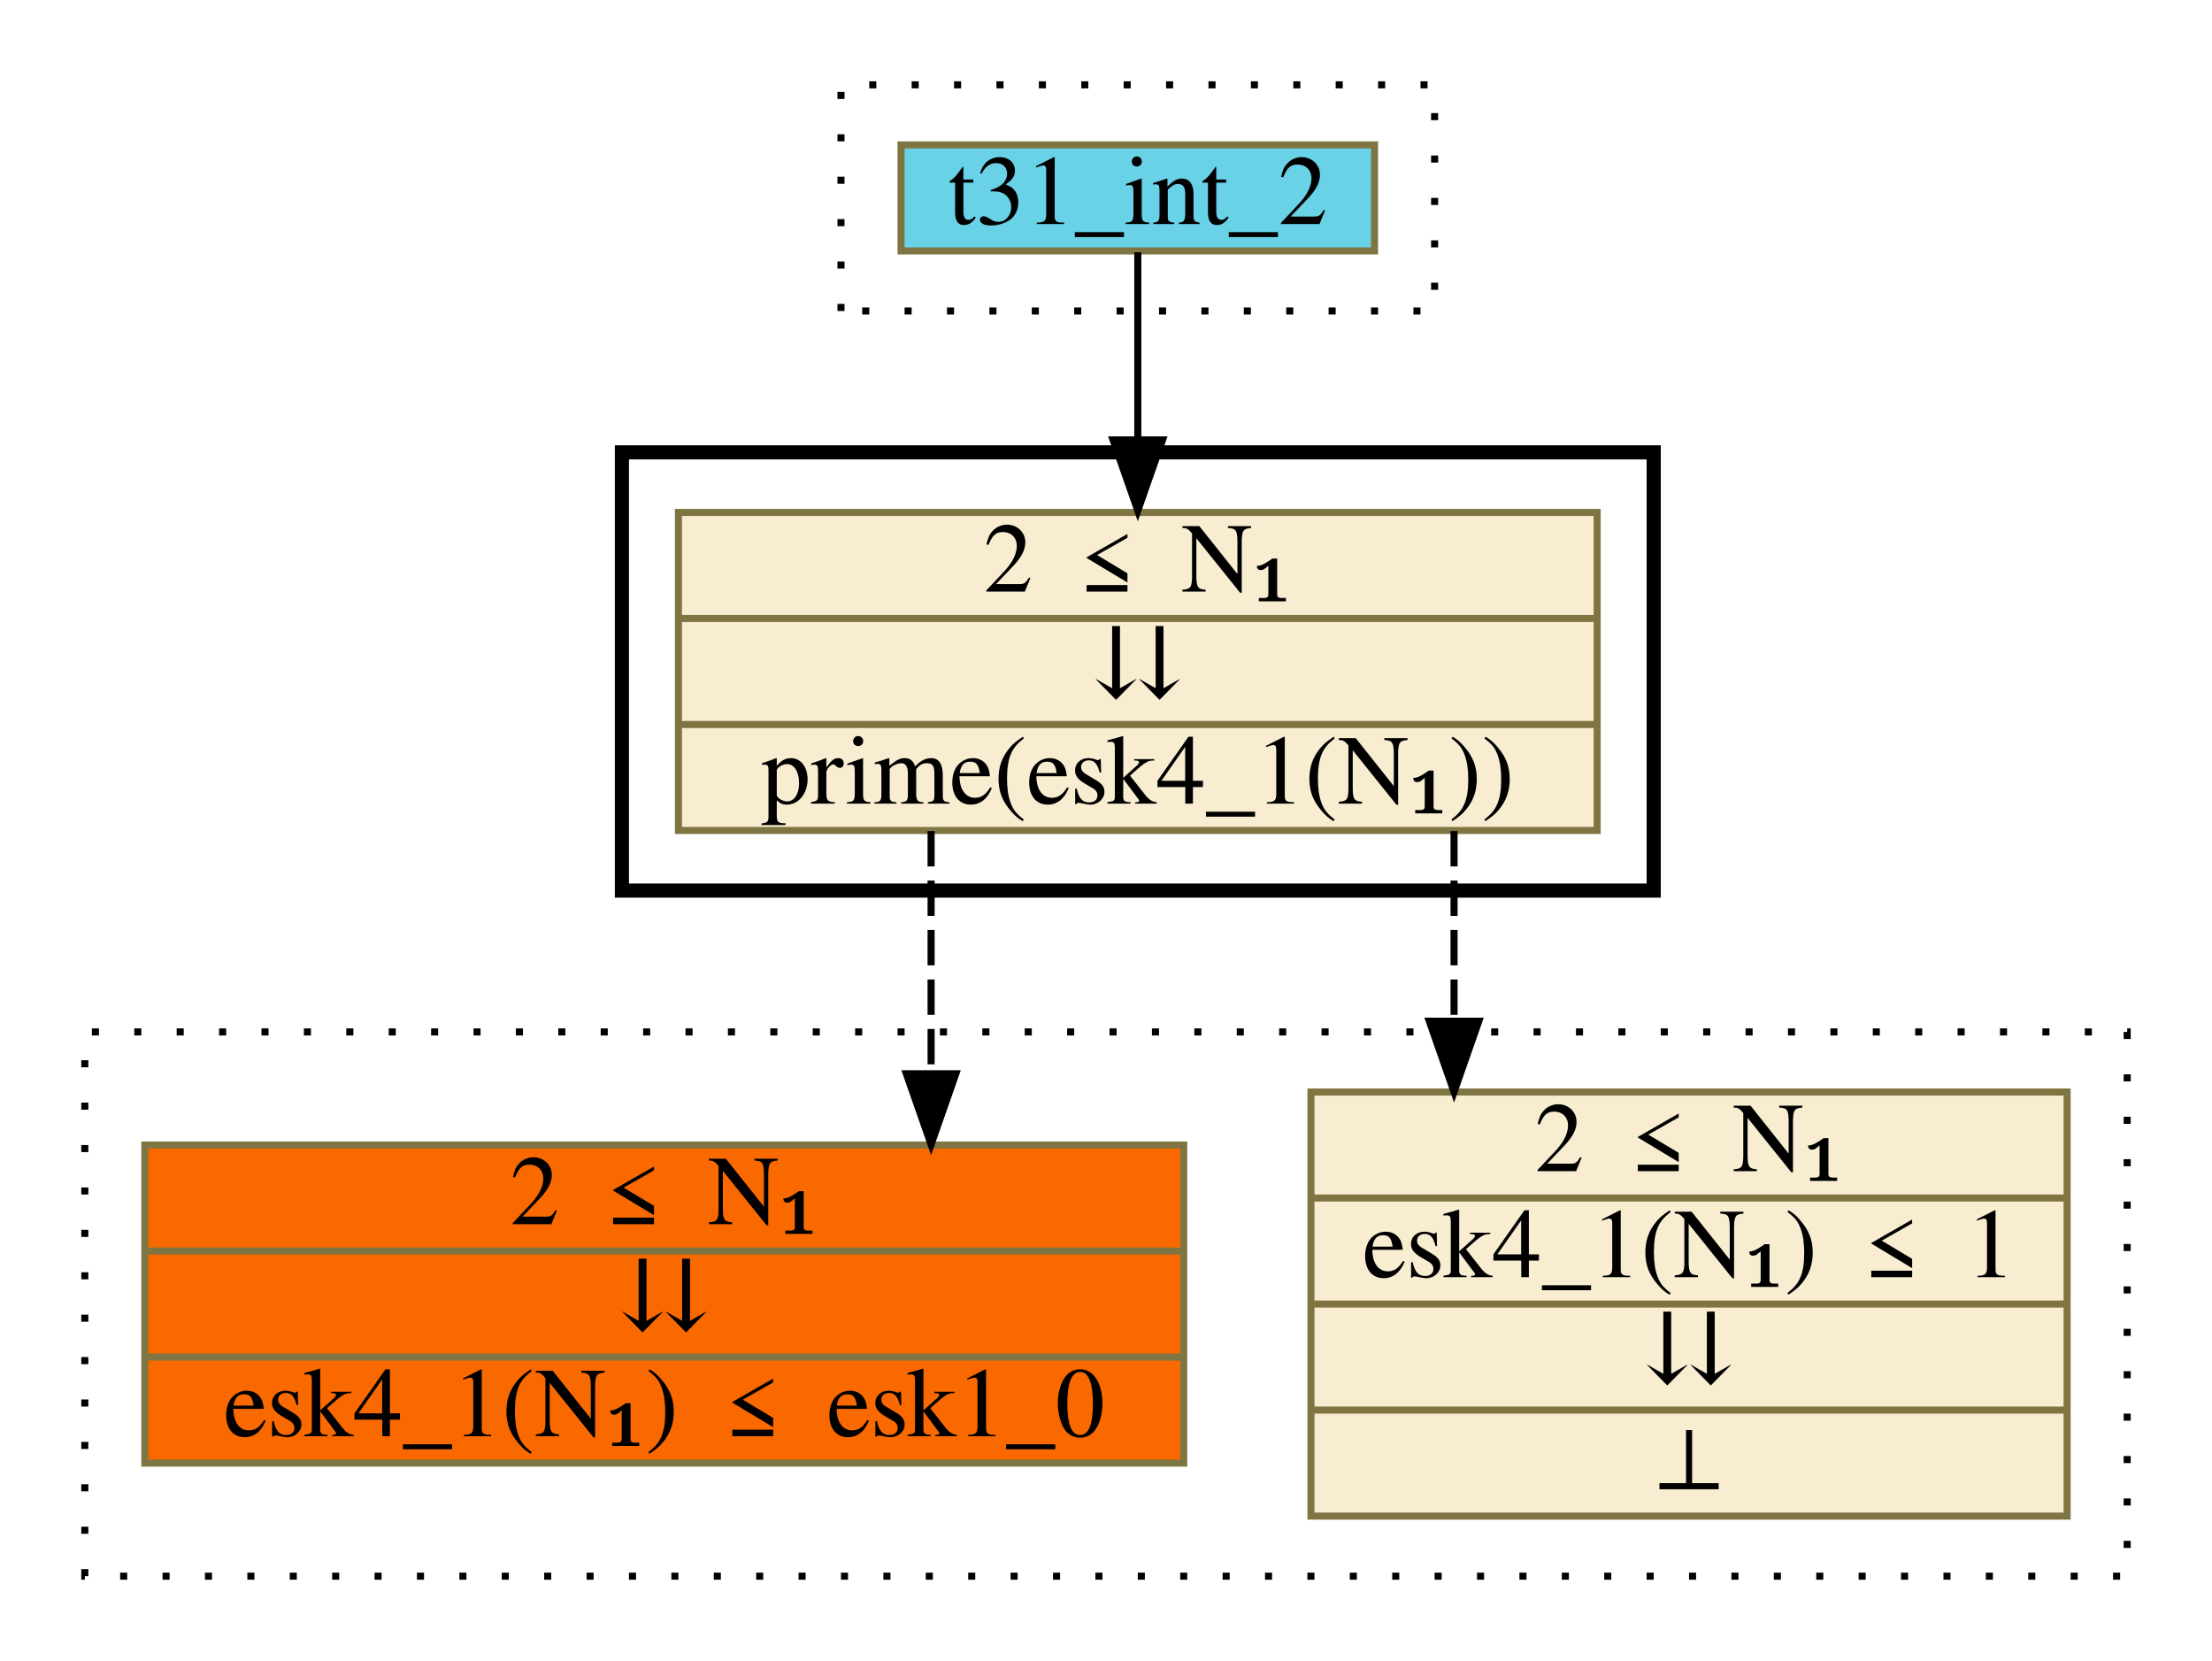
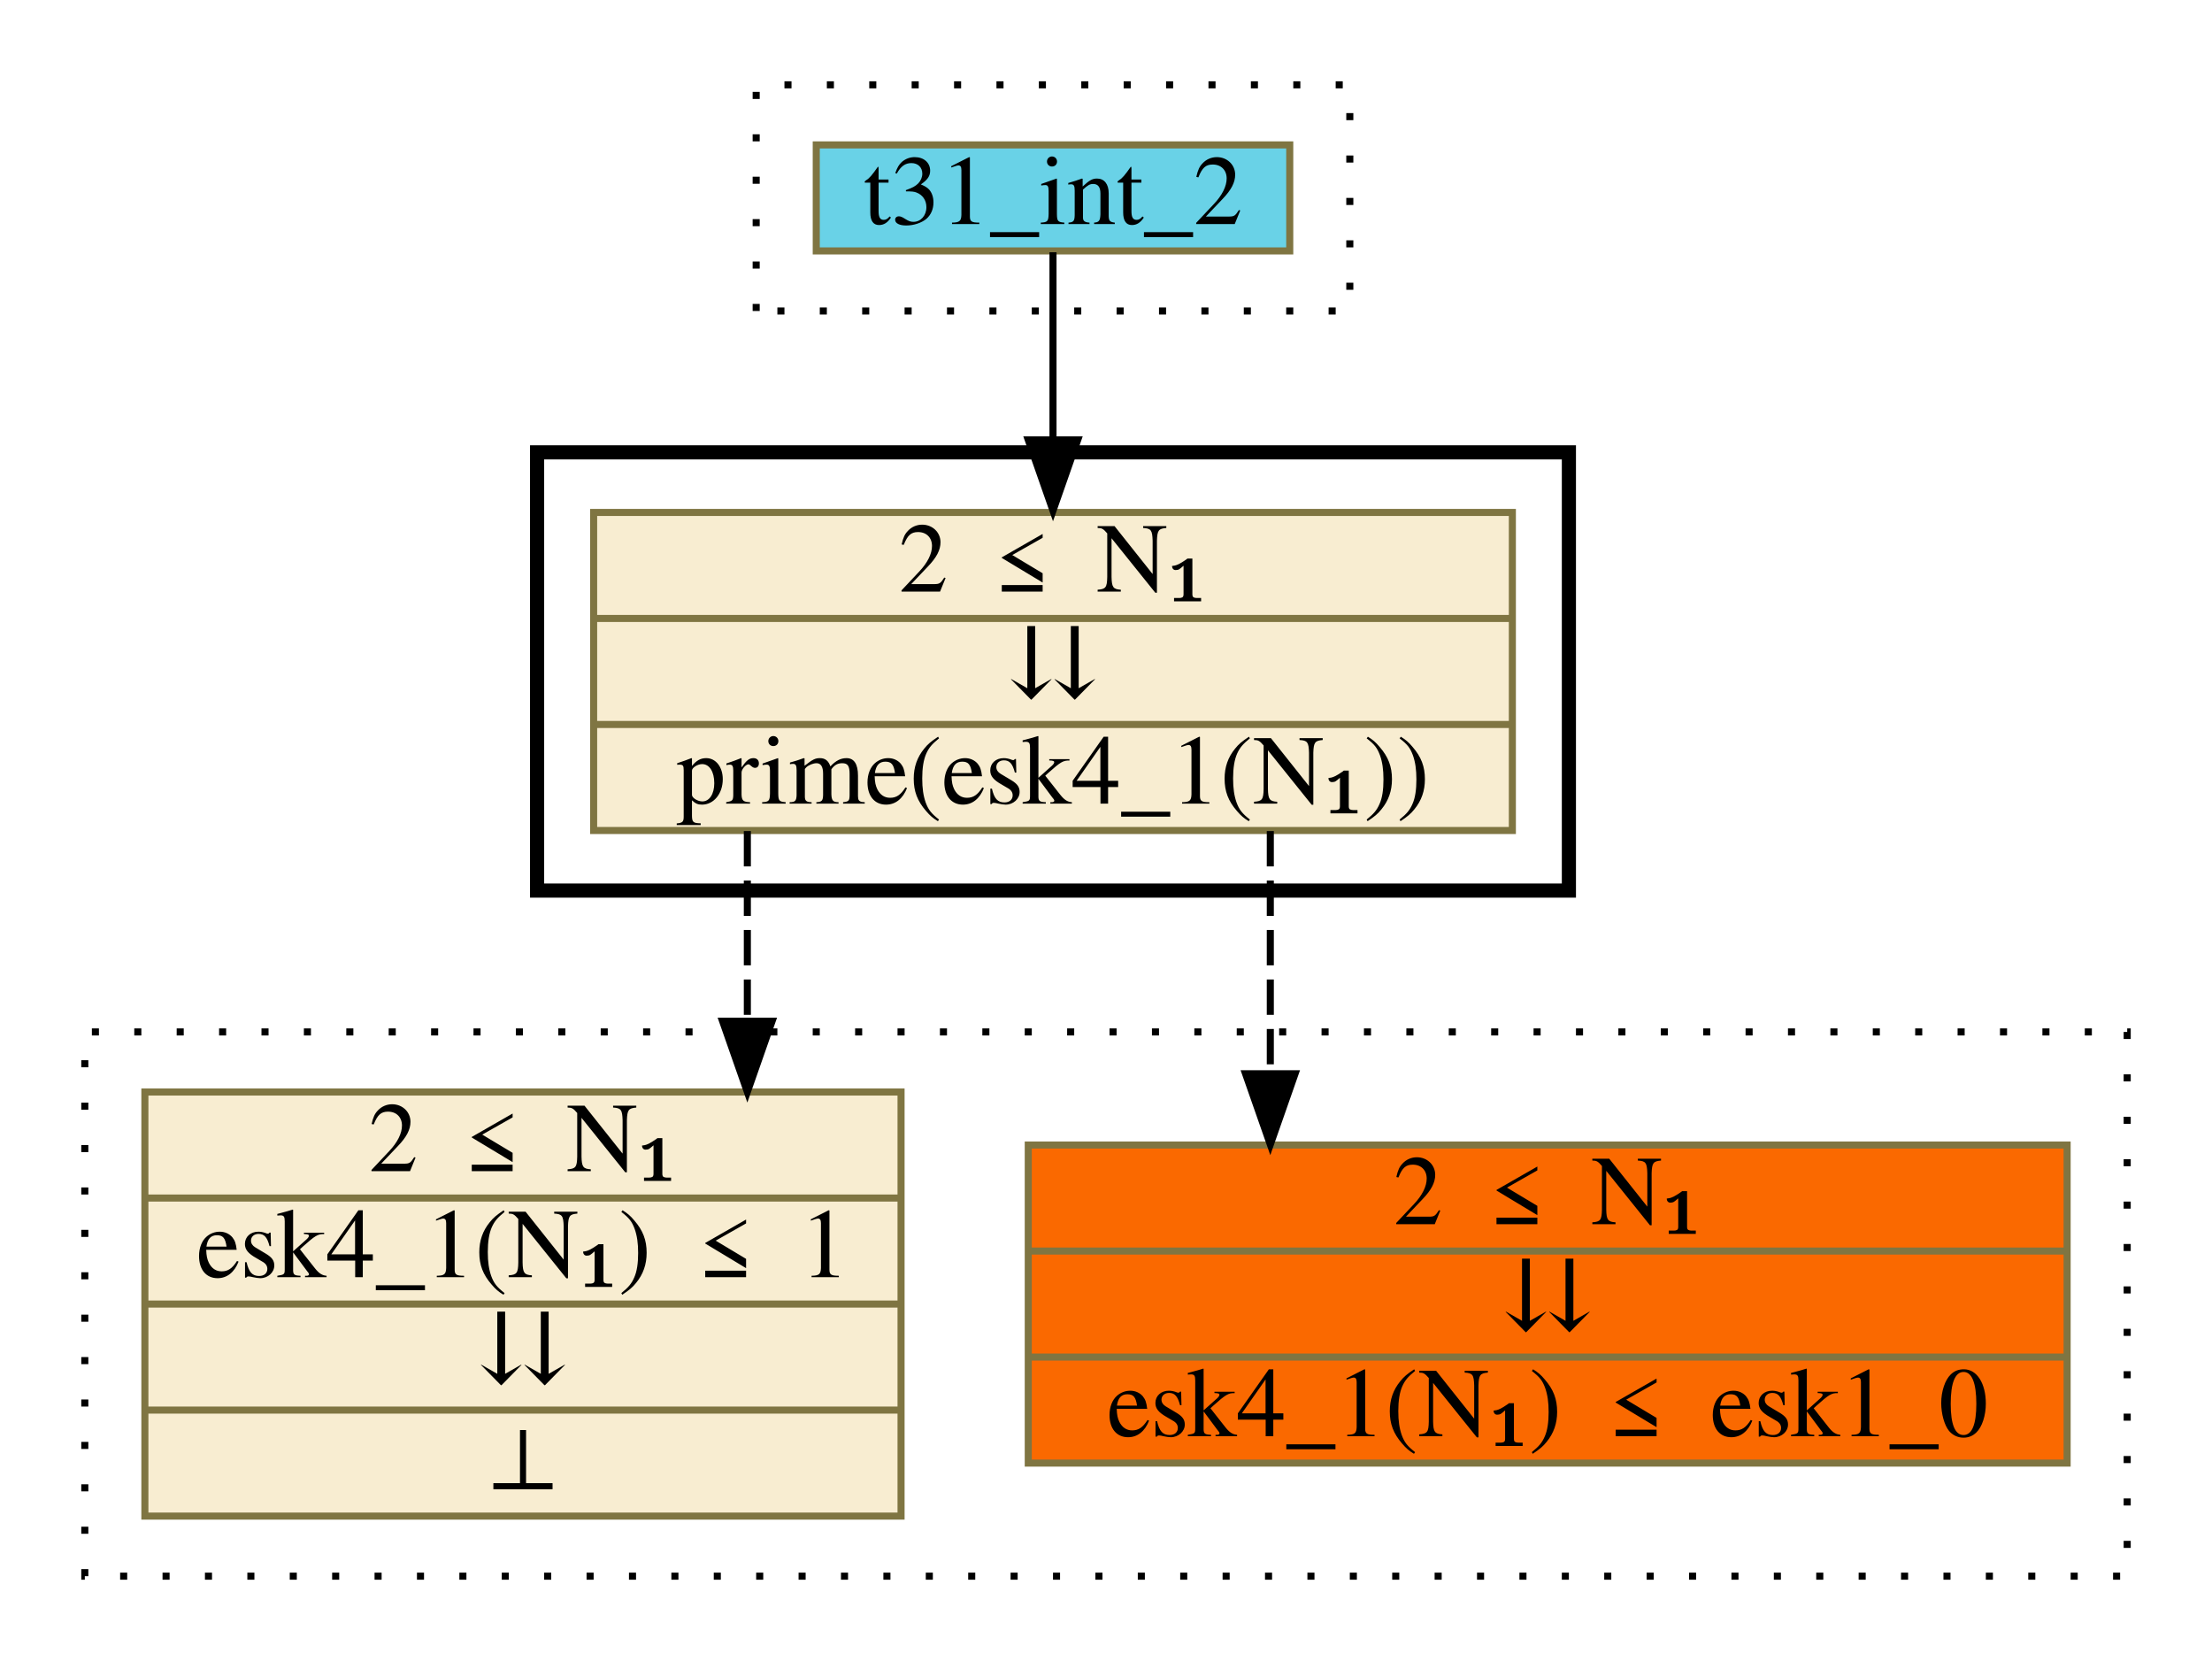
<svg xmlns="http://www.w3.org/2000/svg" xmlns:xlink="http://www.w3.org/1999/xlink" width="313pt" height="235pt" viewBox="0.00 0.00 313.00 235.00">
  <g id="graph0" class="graph" transform="scale(1 1) rotate(0) translate(4 231)">
    <polygon fill="white" stroke="transparent" points="-4,4 -4,-231 309,-231 309,4 -4,4" />
    <g id="clust1" class="cluster">
-       <polygon fill="none" stroke="black" stroke-dasharray="1,5" points="115,-187 115,-219 199,-219 199,-187 115,-187" />
+       <polygon fill="none" stroke="black" stroke-dasharray="1,5" points="103,-187 103,-219 187,-219 187,-187 103,-187" />
    </g>
    <g id="clust2" class="cluster">
-       <polygon fill="none" stroke="black" stroke-width="2" points="84,-105 84,-167 230,-167 230,-105 84,-105" />
+       <polygon fill="none" stroke="black" stroke-width="2" points="72,-105 72,-167 218,-167 218,-105 72,-105" />
    </g>
    <g id="clust3" class="cluster">
      <polygon fill="none" stroke="black" stroke-dasharray="1,5" points="8,-8 8,-85 297,-85 297,-8 8,-8" />
    </g>
    <g id="node1" class="node">
      <g id="a_node1">
        <a xlink:href="http://grid01.ciirc.cvut.cz/~mptp/7.13.01_4.181.1147/html/int_2.html#T31" xlink:title="t31_int_2" target="_blank">
-           <polygon fill="#69d2e7" stroke="#7f7542" points="123.5,-195.5 123.5,-210.5 190.5,-210.5 190.5,-195.5 123.5,-195.5" />
-           <text text-anchor="middle" x="157" y="-199.3" font-family="Times,serif" font-size="14.00">t31_int_2</text>
+           <polygon fill="#69d2e7" stroke="#7f7542" points="111.5,-195.5 111.5,-210.5 178.5,-210.5 178.5,-195.5 111.5,-195.5" />
+           <text text-anchor="middle" x="145" y="-199.3" font-family="Times,serif" font-size="14.00">t31_int_2</text>
        </a>
      </g>
    </g>
    <g id="node2" class="node">
      <g id="a_node2">
        <a xlink:href="c_0_86.html" xlink:title="{2 ≤ N₁|⇊|prime(esk4_1(N₁))}" target="_parent">
-           <polygon fill="#f8edd1" stroke="#7f7542" points="92,-113.5 92,-158.5 222,-158.5 222,-113.5 92,-113.5" />
-           <text text-anchor="middle" x="157" y="-147.3" font-family="Times,serif" font-size="14.00">2 ≤ N₁</text>
-           <polyline fill="none" stroke="#7f7542" points="92,-143.5 222,-143.5 " />
-           <text text-anchor="middle" x="157" y="-132.3" font-family="Times,serif" font-size="14.00">⇊</text>
-           <polyline fill="none" stroke="#7f7542" points="92,-128.5 222,-128.5 " />
-           <text text-anchor="middle" x="157" y="-117.3" font-family="Times,serif" font-size="14.00">prime(esk4_1(N₁))</text>
+           <polygon fill="#f8edd1" stroke="#7f7542" points="80,-113.5 80,-158.5 210,-158.5 210,-113.5 80,-113.5" />
+           <text text-anchor="middle" x="145" y="-147.3" font-family="Times,serif" font-size="14.00">2 ≤ N₁</text>
+           <polyline fill="none" stroke="#7f7542" points="80,-143.5 210,-143.5 " />
+           <text text-anchor="middle" x="145" y="-132.3" font-family="Times,serif" font-size="14.00">⇊</text>
+           <polyline fill="none" stroke="#7f7542" points="80,-128.5 210,-128.5 " />
+           <text text-anchor="middle" x="145" y="-117.3" font-family="Times,serif" font-size="14.00">prime(esk4_1(N₁))</text>
        </a>
      </g>
    </g>
    <g id="edge1" class="edge">
-       <path fill="none" stroke="black" d="M157,-195.31C157,-195.31 157,-168.76 157,-168.76" />
-       <polygon fill="black" stroke="black" points="160.5,-168.76 157,-158.76 153.5,-168.76 160.5,-168.76" />
+       <path fill="none" stroke="black" d="M145,-195.31C145,-195.31 145,-168.76 145,-168.76" />
+       <polygon fill="black" stroke="black" points="148.5,-168.76 145,-158.76 141.5,-168.76 148.5,-168.76" />
    </g>
    <g id="node3" class="node">
      <g id="a_node3">
-         <a xlink:href="c_0_109.html" xlink:title="{2 ≤ N₁|esk4_1(N₁) ≤ 1|⇊|⊥}" target="_parent">
-           <polygon fill="#f8edd1" stroke="#7f7542" points="181.5,-16.5 181.5,-76.5 288.5,-76.5 288.5,-16.5 181.5,-16.5" />
-           <text text-anchor="middle" x="235" y="-65.3" font-family="Times,serif" font-size="14.00">2 ≤ N₁</text>
-           <polyline fill="none" stroke="#7f7542" points="181.5,-61.5 288.5,-61.5 " />
-           <text text-anchor="middle" x="235" y="-50.3" font-family="Times,serif" font-size="14.00">esk4_1(N₁) ≤ 1</text>
-           <polyline fill="none" stroke="#7f7542" points="181.5,-46.5 288.5,-46.5 " />
-           <text text-anchor="middle" x="235" y="-35.3" font-family="Times,serif" font-size="14.00">⇊</text>
-           <polyline fill="none" stroke="#7f7542" points="181.5,-31.5 288.5,-31.5 " />
-           <text text-anchor="middle" x="235" y="-20.3" font-family="Times,serif" font-size="14.00">⊥</text>
+         <a xlink:href="c_0_97.html" xlink:title="{2 ≤ N₁|⇊|esk4_1(N₁) ≤ esk1_0}" target="_parent">
+           <polygon fill="#fa6900" stroke="#7f7542" points="141.5,-24 141.5,-69 288.5,-69 288.5,-24 141.5,-24" />
+           <text text-anchor="middle" x="215" y="-57.8" font-family="Times,serif" font-size="14.00">2 ≤ N₁</text>
+           <polyline fill="none" stroke="#7f7542" points="141.5,-54 288.5,-54 " />
+           <text text-anchor="middle" x="215" y="-42.8" font-family="Times,serif" font-size="14.00">⇊</text>
+           <polyline fill="none" stroke="#7f7542" points="141.5,-39 288.5,-39 " />
+           <text text-anchor="middle" x="215" y="-27.8" font-family="Times,serif" font-size="14.00">esk4_1(N₁) ≤ esk1_0</text>
        </a>
      </g>
    </g>
    <g id="edge2" class="edge">
-       <path fill="none" stroke="black" stroke-dasharray="5,2" d="M201.75,-113.42C201.75,-113.42 201.75,-86.52 201.75,-86.52" />
-       <polygon fill="black" stroke="black" points="205.25,-86.52 201.75,-76.52 198.25,-86.52 205.25,-86.52" />
+       <path fill="none" stroke="black" stroke-dasharray="5,2" d="M175.75,-113.42C175.75,-113.42 175.75,-79.08 175.75,-79.08" />
+       <polygon fill="black" stroke="black" points="179.25,-79.08 175.75,-69.08 172.25,-79.08 179.25,-79.08" />
    </g>
    <g id="node4" class="node">
      <g id="a_node4">
-         <a xlink:href="c_0_97.html" xlink:title="{2 ≤ N₁|⇊|esk4_1(N₁) ≤ esk1_0}" target="_parent">
-           <polygon fill="#fa6900" stroke="#7f7542" points="16.5,-24 16.5,-69 163.5,-69 163.5,-24 16.5,-24" />
-           <text text-anchor="middle" x="90" y="-57.8" font-family="Times,serif" font-size="14.00">2 ≤ N₁</text>
-           <polyline fill="none" stroke="#7f7542" points="16.5,-54 163.5,-54 " />
-           <text text-anchor="middle" x="90" y="-42.8" font-family="Times,serif" font-size="14.00">⇊</text>
-           <polyline fill="none" stroke="#7f7542" points="16.5,-39 163.5,-39 " />
-           <text text-anchor="middle" x="90" y="-27.8" font-family="Times,serif" font-size="14.00">esk4_1(N₁) ≤ esk1_0</text>
+         <a xlink:href="c_0_109.html" xlink:title="{2 ≤ N₁|esk4_1(N₁) ≤ 1|⇊|⊥}" target="_parent">
+           <polygon fill="#f8edd1" stroke="#7f7542" points="16.5,-16.5 16.5,-76.5 123.5,-76.5 123.5,-16.5 16.5,-16.5" />
+           <text text-anchor="middle" x="70" y="-65.3" font-family="Times,serif" font-size="14.00">2 ≤ N₁</text>
+           <polyline fill="none" stroke="#7f7542" points="16.5,-61.5 123.5,-61.5 " />
+           <text text-anchor="middle" x="70" y="-50.3" font-family="Times,serif" font-size="14.00">esk4_1(N₁) ≤ 1</text>
+           <polyline fill="none" stroke="#7f7542" points="16.5,-46.5 123.5,-46.5 " />
+           <text text-anchor="middle" x="70" y="-35.3" font-family="Times,serif" font-size="14.00">⇊</text>
+           <polyline fill="none" stroke="#7f7542" points="16.5,-31.5 123.5,-31.5 " />
+           <text text-anchor="middle" x="70" y="-20.3" font-family="Times,serif" font-size="14.00">⊥</text>
        </a>
      </g>
    </g>
    <g id="edge3" class="edge">
-       <path fill="none" stroke="black" stroke-dasharray="5,2" d="M127.75,-113.42C127.75,-113.42 127.75,-79.08 127.75,-79.08" />
-       <polygon fill="black" stroke="black" points="131.25,-79.08 127.75,-69.08 124.25,-79.08 131.25,-79.08" />
+       <path fill="none" stroke="black" stroke-dasharray="5,2" d="M101.75,-113.42C101.75,-113.42 101.75,-86.52 101.75,-86.52" />
+       <polygon fill="black" stroke="black" points="105.25,-86.52 101.75,-76.52 98.25,-86.52 105.25,-86.52" />
    </g>
  </g>
</svg>
